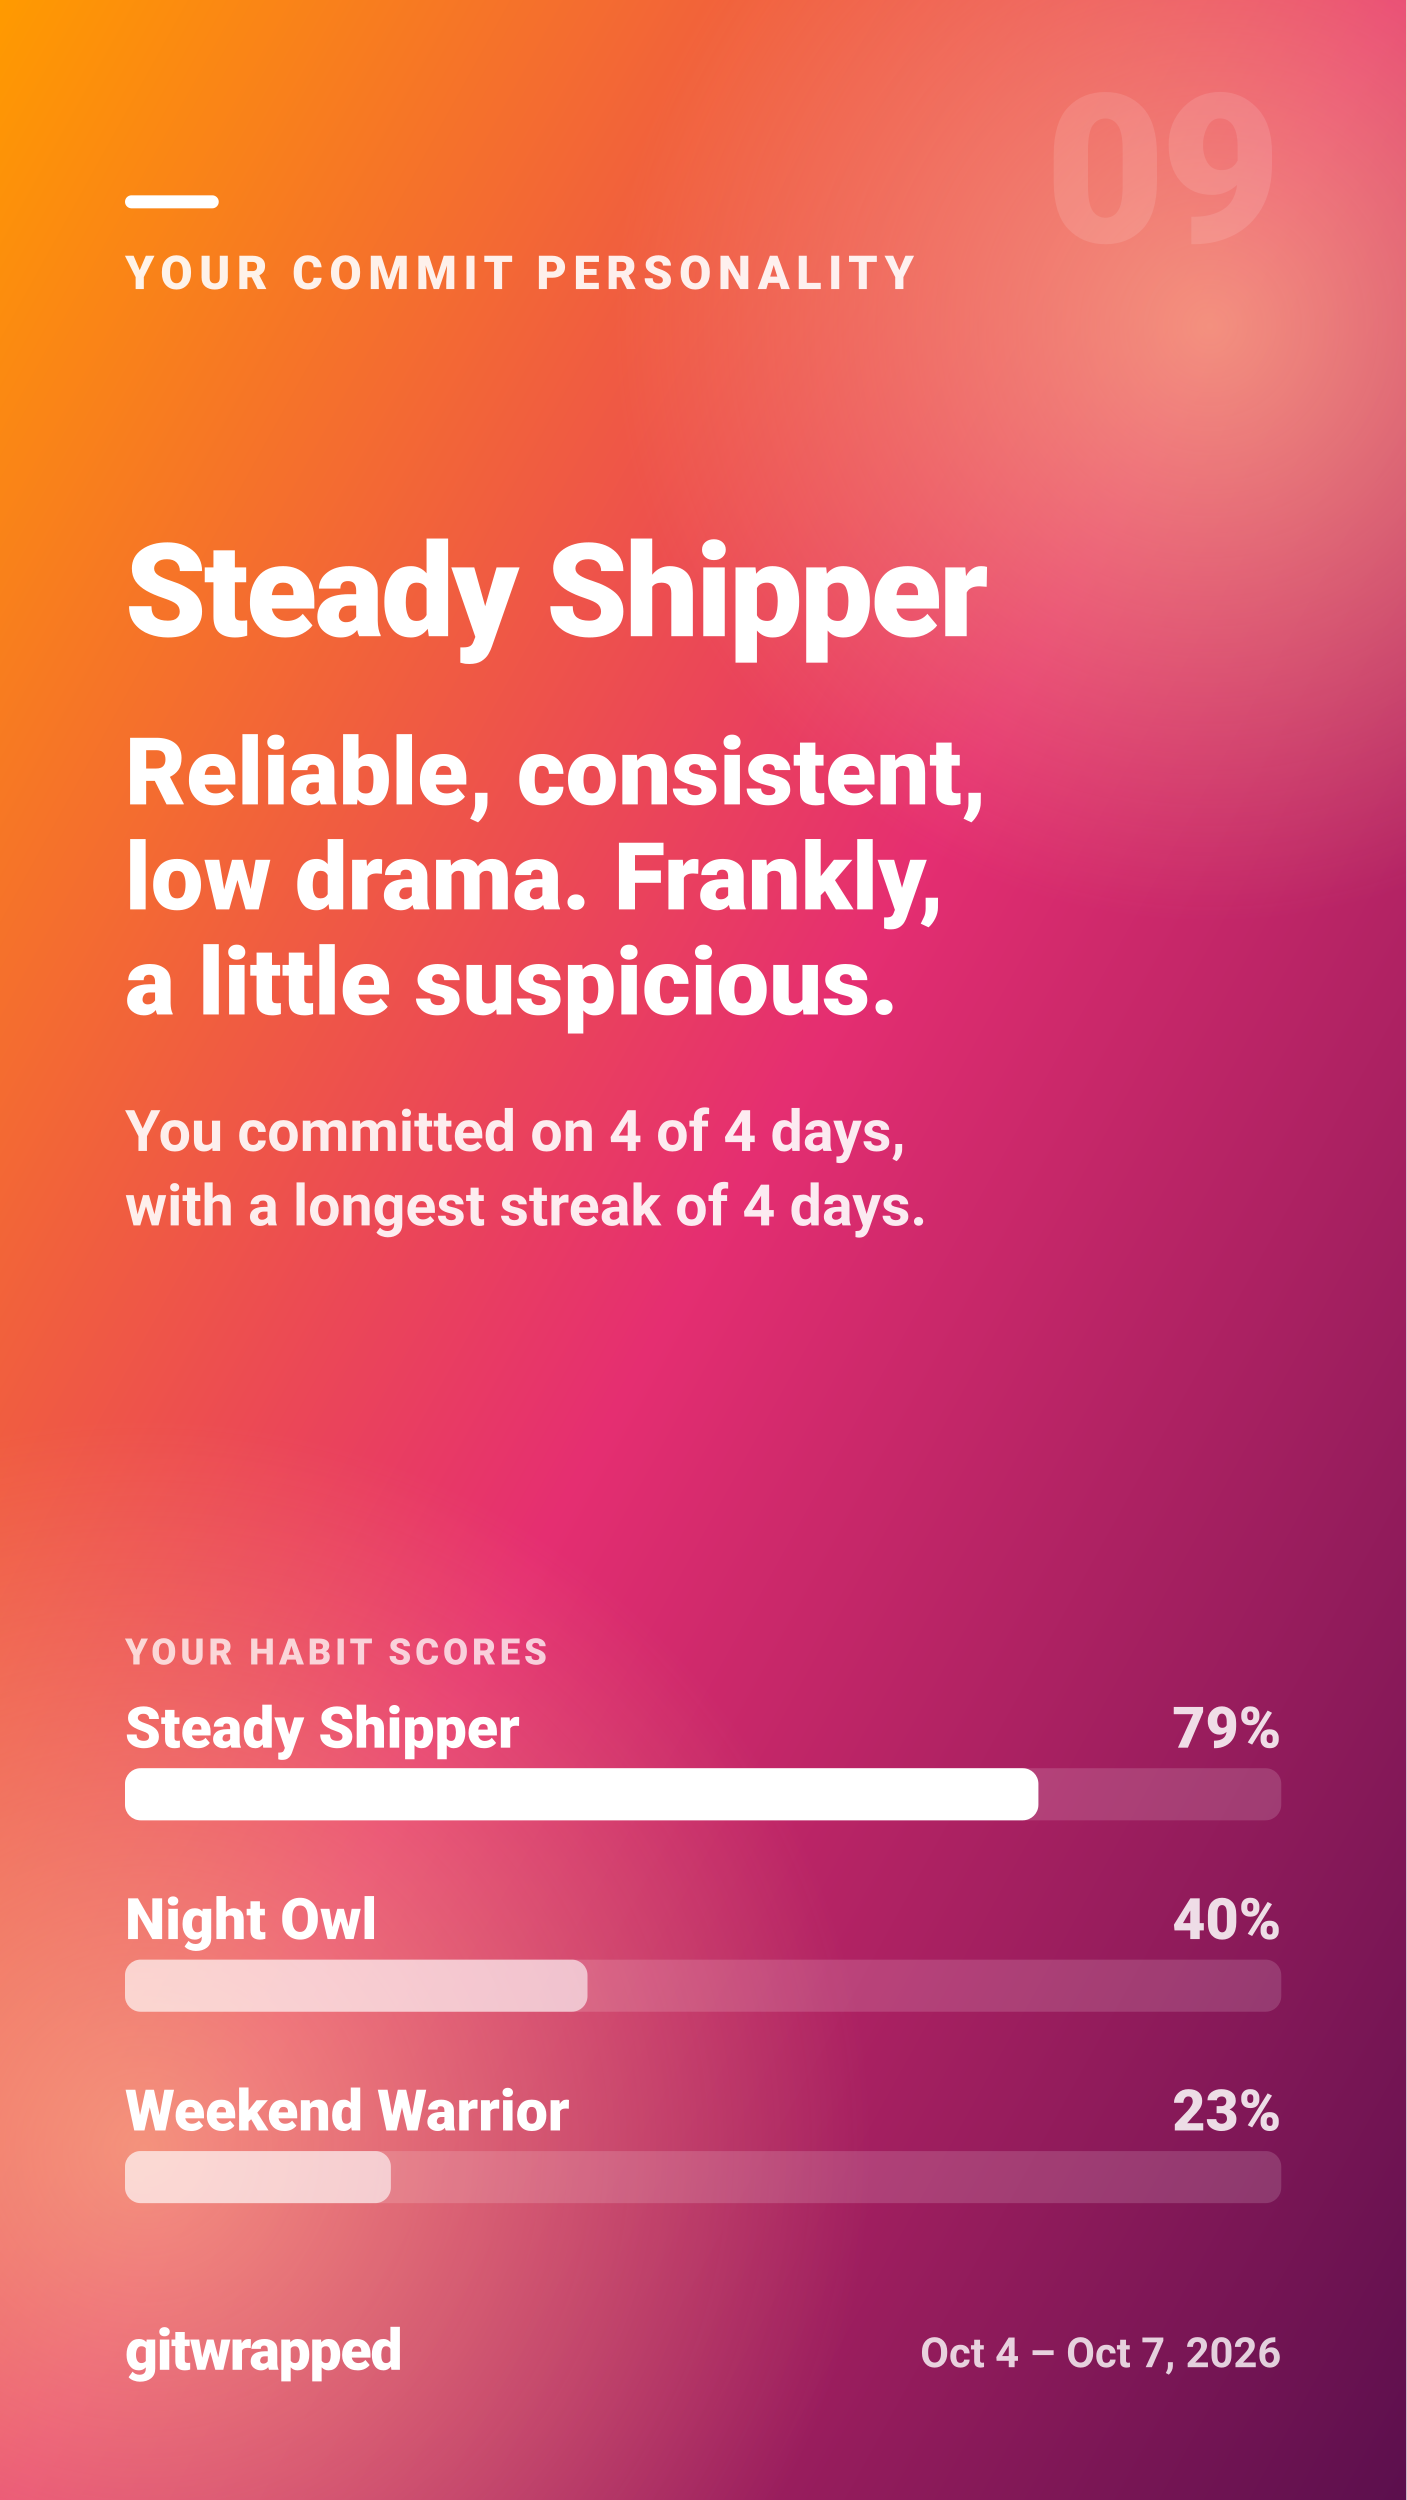
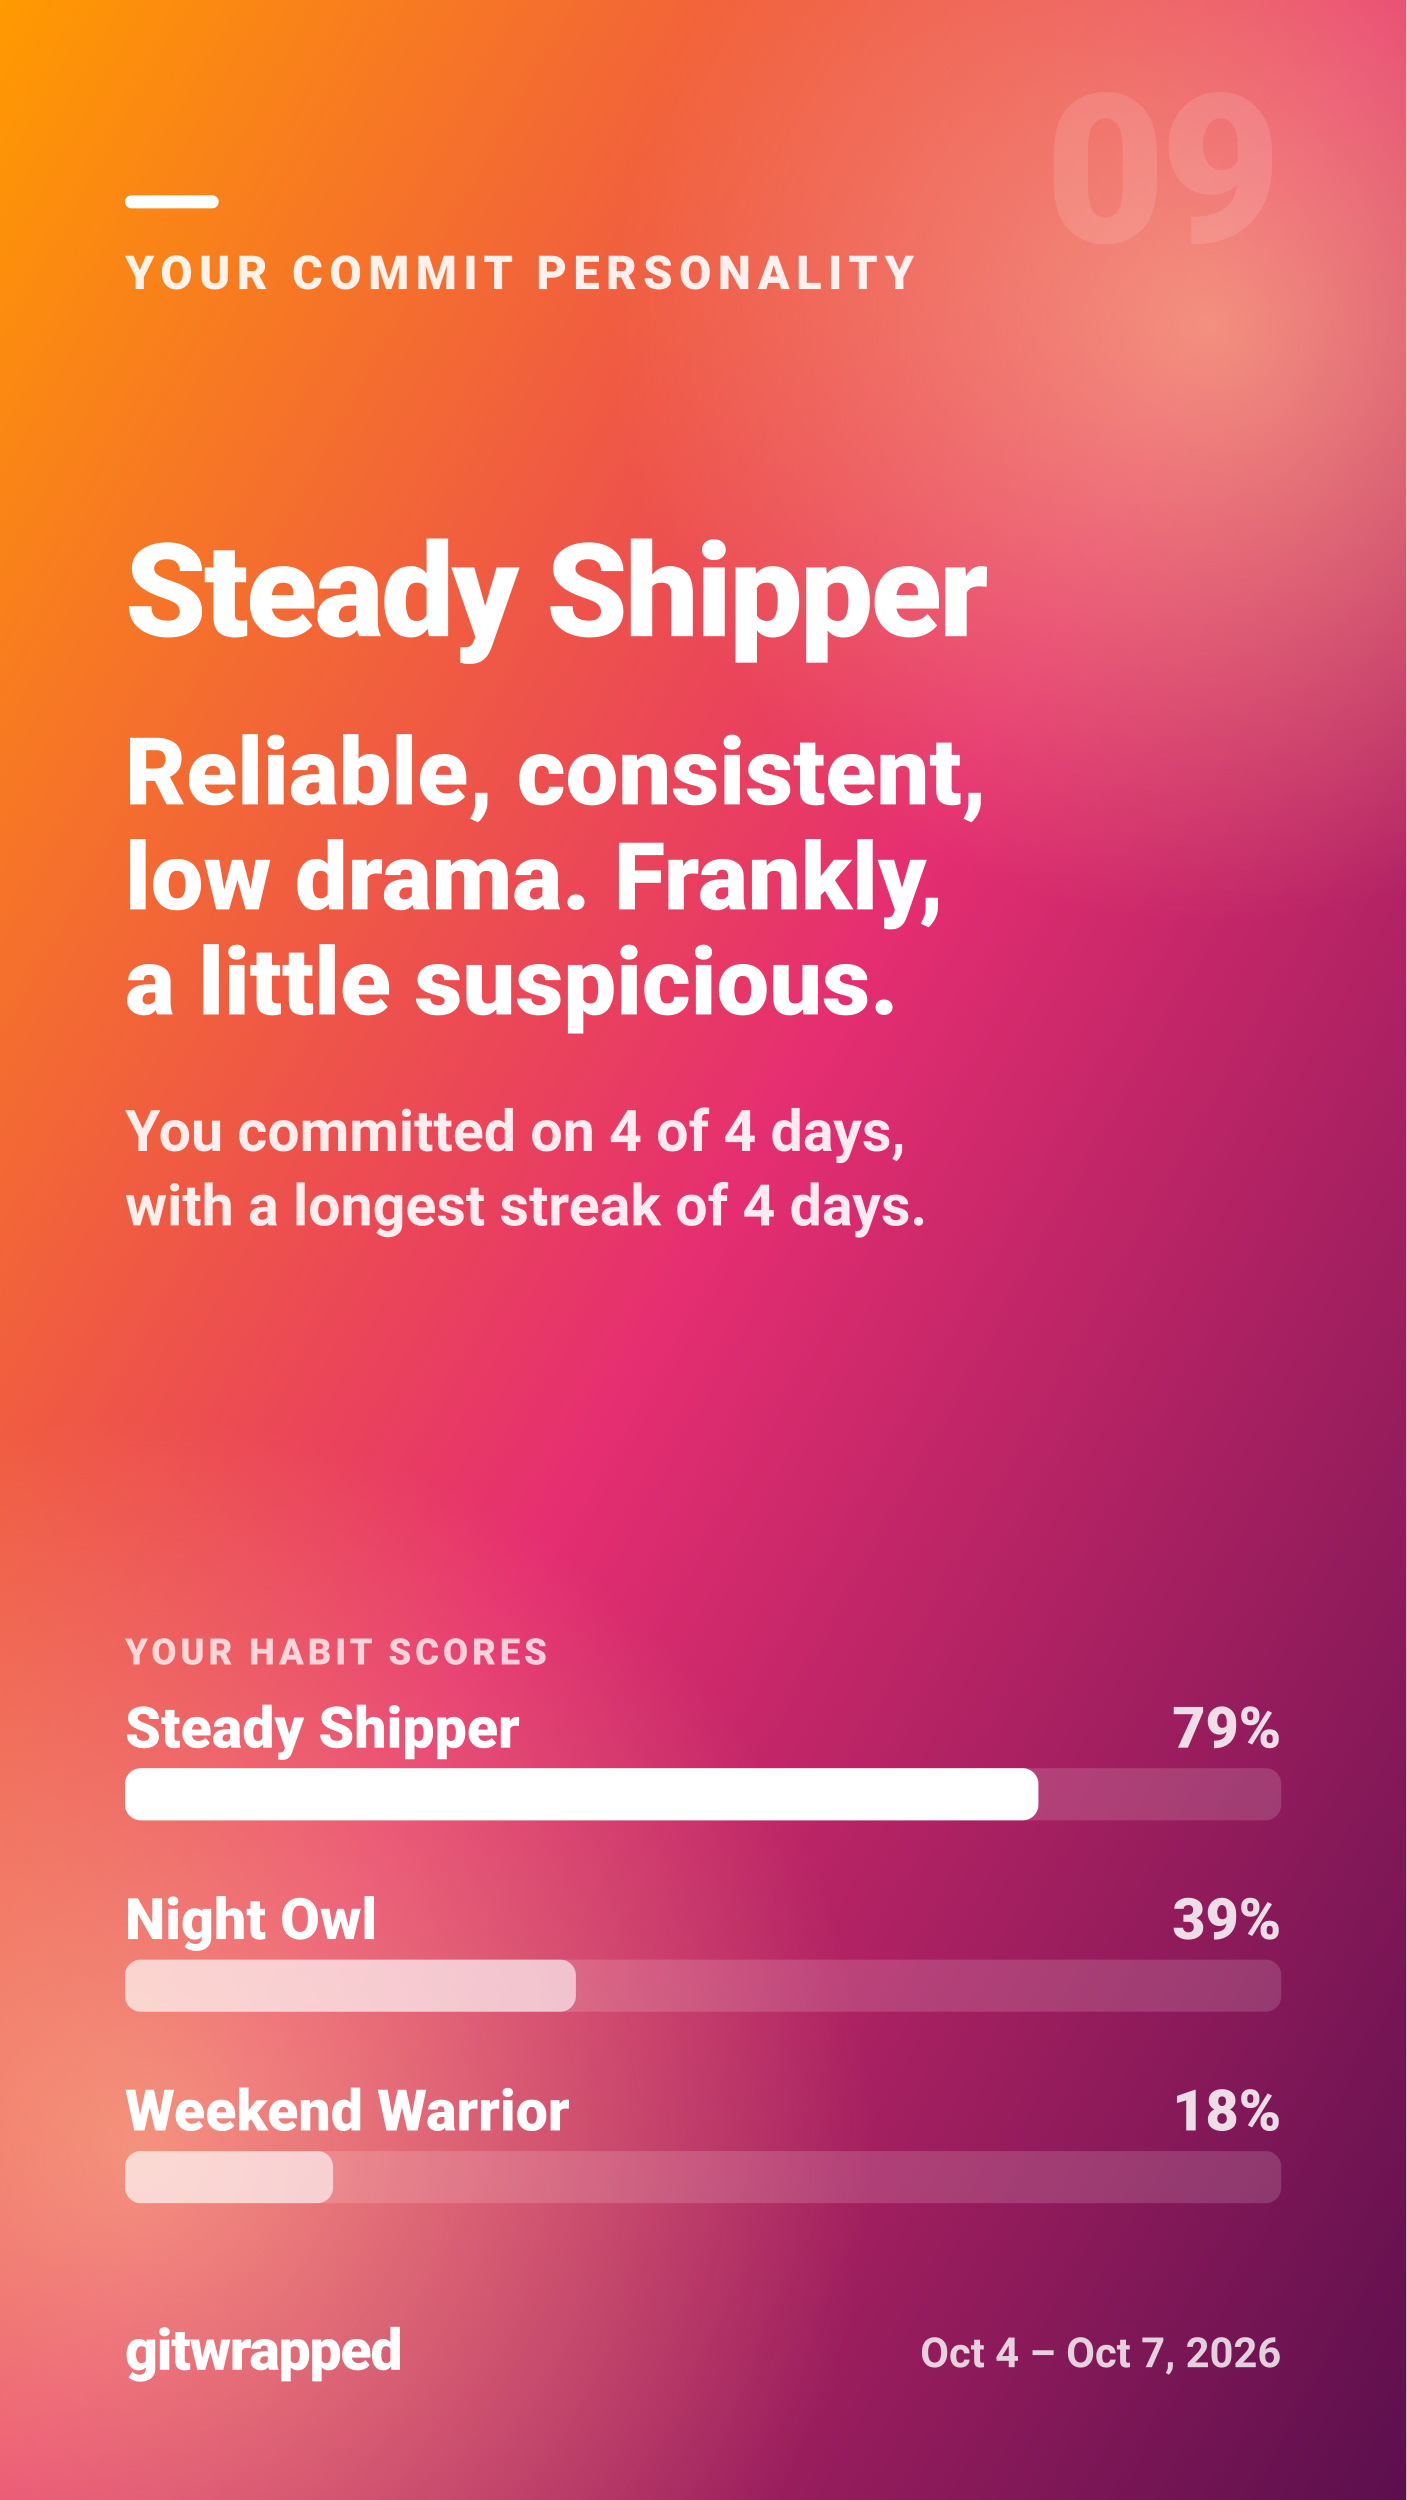
<svg xmlns="http://www.w3.org/2000/svg" width="1080" height="1920" viewBox="0 0 1080 1920" role="img" aria-label="YOUR COMMIT PERSONALITY — Steady Shipper — Reliable, consistent, low drama. Frankly, a little suspicious.">
  <defs>
    <linearGradient id="gw-personality-bg" x1="0" y1="0" x2="1" y2="1">
      <stop offset="0.00" stop-color="#ff9a00" />
      <stop offset="0.50" stop-color="#e52e71" />
      <stop offset="1.00" stop-color="#5b0f4d" />
    </linearGradient>
    <radialGradient id="gw-personality-glow">
      <stop offset="0" stop-color="#ffe08a" stop-opacity="0.55" />
      <stop offset="1" stop-color="#ffe08a" stop-opacity="0" />
    </radialGradient>
  </defs>
  <rect width="1080" height="1920" fill="url(#gw-personality-bg)" />
  <circle cx="930" cy="250" r="460" fill="url(#gw-personality-glow)" />
  <circle cx="110" cy="1650" r="560" fill="url(#gw-personality-glow)" />
  <g fill="#ffffff" font-family="system-ui, -apple-system, 'Segoe UI', Roboto, Helvetica, Arial, sans-serif">
    <text x="984" y="186" font-size="160" font-weight="900" fill-opacity="0.12" text-anchor="end" letter-spacing="-4">09</text>
    <rect x="96" y="150" width="72" height="10" rx="5" fill="#ffffff" />
    <text x="96" y="222" font-size="36" font-weight="800" fill-opacity="0.9" letter-spacing="5">YOUR COMMIT PERSONALITY</text>
    <text x="96" y="488.6" font-size="100" font-weight="900" letter-spacing="-2">Steady Shipper</text>
    <text x="96" y="617.8" font-size="72" font-weight="800">Reliable, consistent,</text>
    <text x="96" y="698.4" font-size="72" font-weight="800">low drama. Frankly,</text>
    <text x="96" y="779.1" font-size="72" font-weight="800">a little suspicious.</text>
    <text x="96" y="883.9" font-size="44" font-weight="600" fill-opacity="0.9">You committed on 4 of 4 days,</text>
    <text x="96" y="941.1" font-size="44" font-weight="600" fill-opacity="0.9">with a longest streak of 4 days.</text>
    <text x="96" y="1278.3" font-size="28" font-weight="800" fill-opacity="0.75" letter-spacing="3">YOUR HABIT SCORES</text>
    <g>
      <text x="96" y="1342.2" font-size="44" font-weight="800">Steady Shipper</text>
      <text x="984" y="1342.2" font-size="44" font-weight="800" fill-opacity="0.85" text-anchor="end">79%</text>
      <rect x="96" y="1358" width="888" height="40" rx="12" fill-opacity="0.15" />
      <rect x="96" y="1358" width="701.5" height="40" rx="12" />
    </g>
    <g>
      <text x="96" y="1489.2" font-size="44" font-weight="800">Night Owl</text>
-       <text x="984" y="1489.2" font-size="44" font-weight="800" fill-opacity="0.85" text-anchor="end">40%</text>
+       <text x="984" y="1489.2" font-size="44" font-weight="800" fill-opacity="0.85" text-anchor="end">39%</text>
      <rect x="96" y="1505" width="888" height="40" rx="12" fill-opacity="0.15" />
-       <rect x="96" y="1505" width="355.2" height="40" rx="12" fill-opacity="0.6" />
+       <rect x="96" y="1505" width="346.3" height="40" rx="12" fill-opacity="0.6" />
    </g>
    <g>
      <text x="96" y="1636.2" font-size="44" font-weight="800">Weekend Warrior</text>
-       <text x="984" y="1636.2" font-size="44" font-weight="800" fill-opacity="0.85" text-anchor="end">23%</text>
+       <text x="984" y="1636.2" font-size="44" font-weight="800" fill-opacity="0.85" text-anchor="end">18%</text>
      <rect x="96" y="1652" width="888" height="40" rx="12" fill-opacity="0.15" />
-       <rect x="96" y="1652" width="204.2" height="40" rx="12" fill-opacity="0.6" />
+       <rect x="96" y="1652" width="159.8" height="40" rx="12" fill-opacity="0.6" />
    </g>
    <text x="96" y="1820" font-size="44" font-weight="900" letter-spacing="-1">gitwrapped</text>
    <text x="984" y="1818" font-size="32" font-weight="600" fill-opacity="0.8" text-anchor="end">Oct 4 – Oct 7, 2026</text>
  </g>
</svg>
